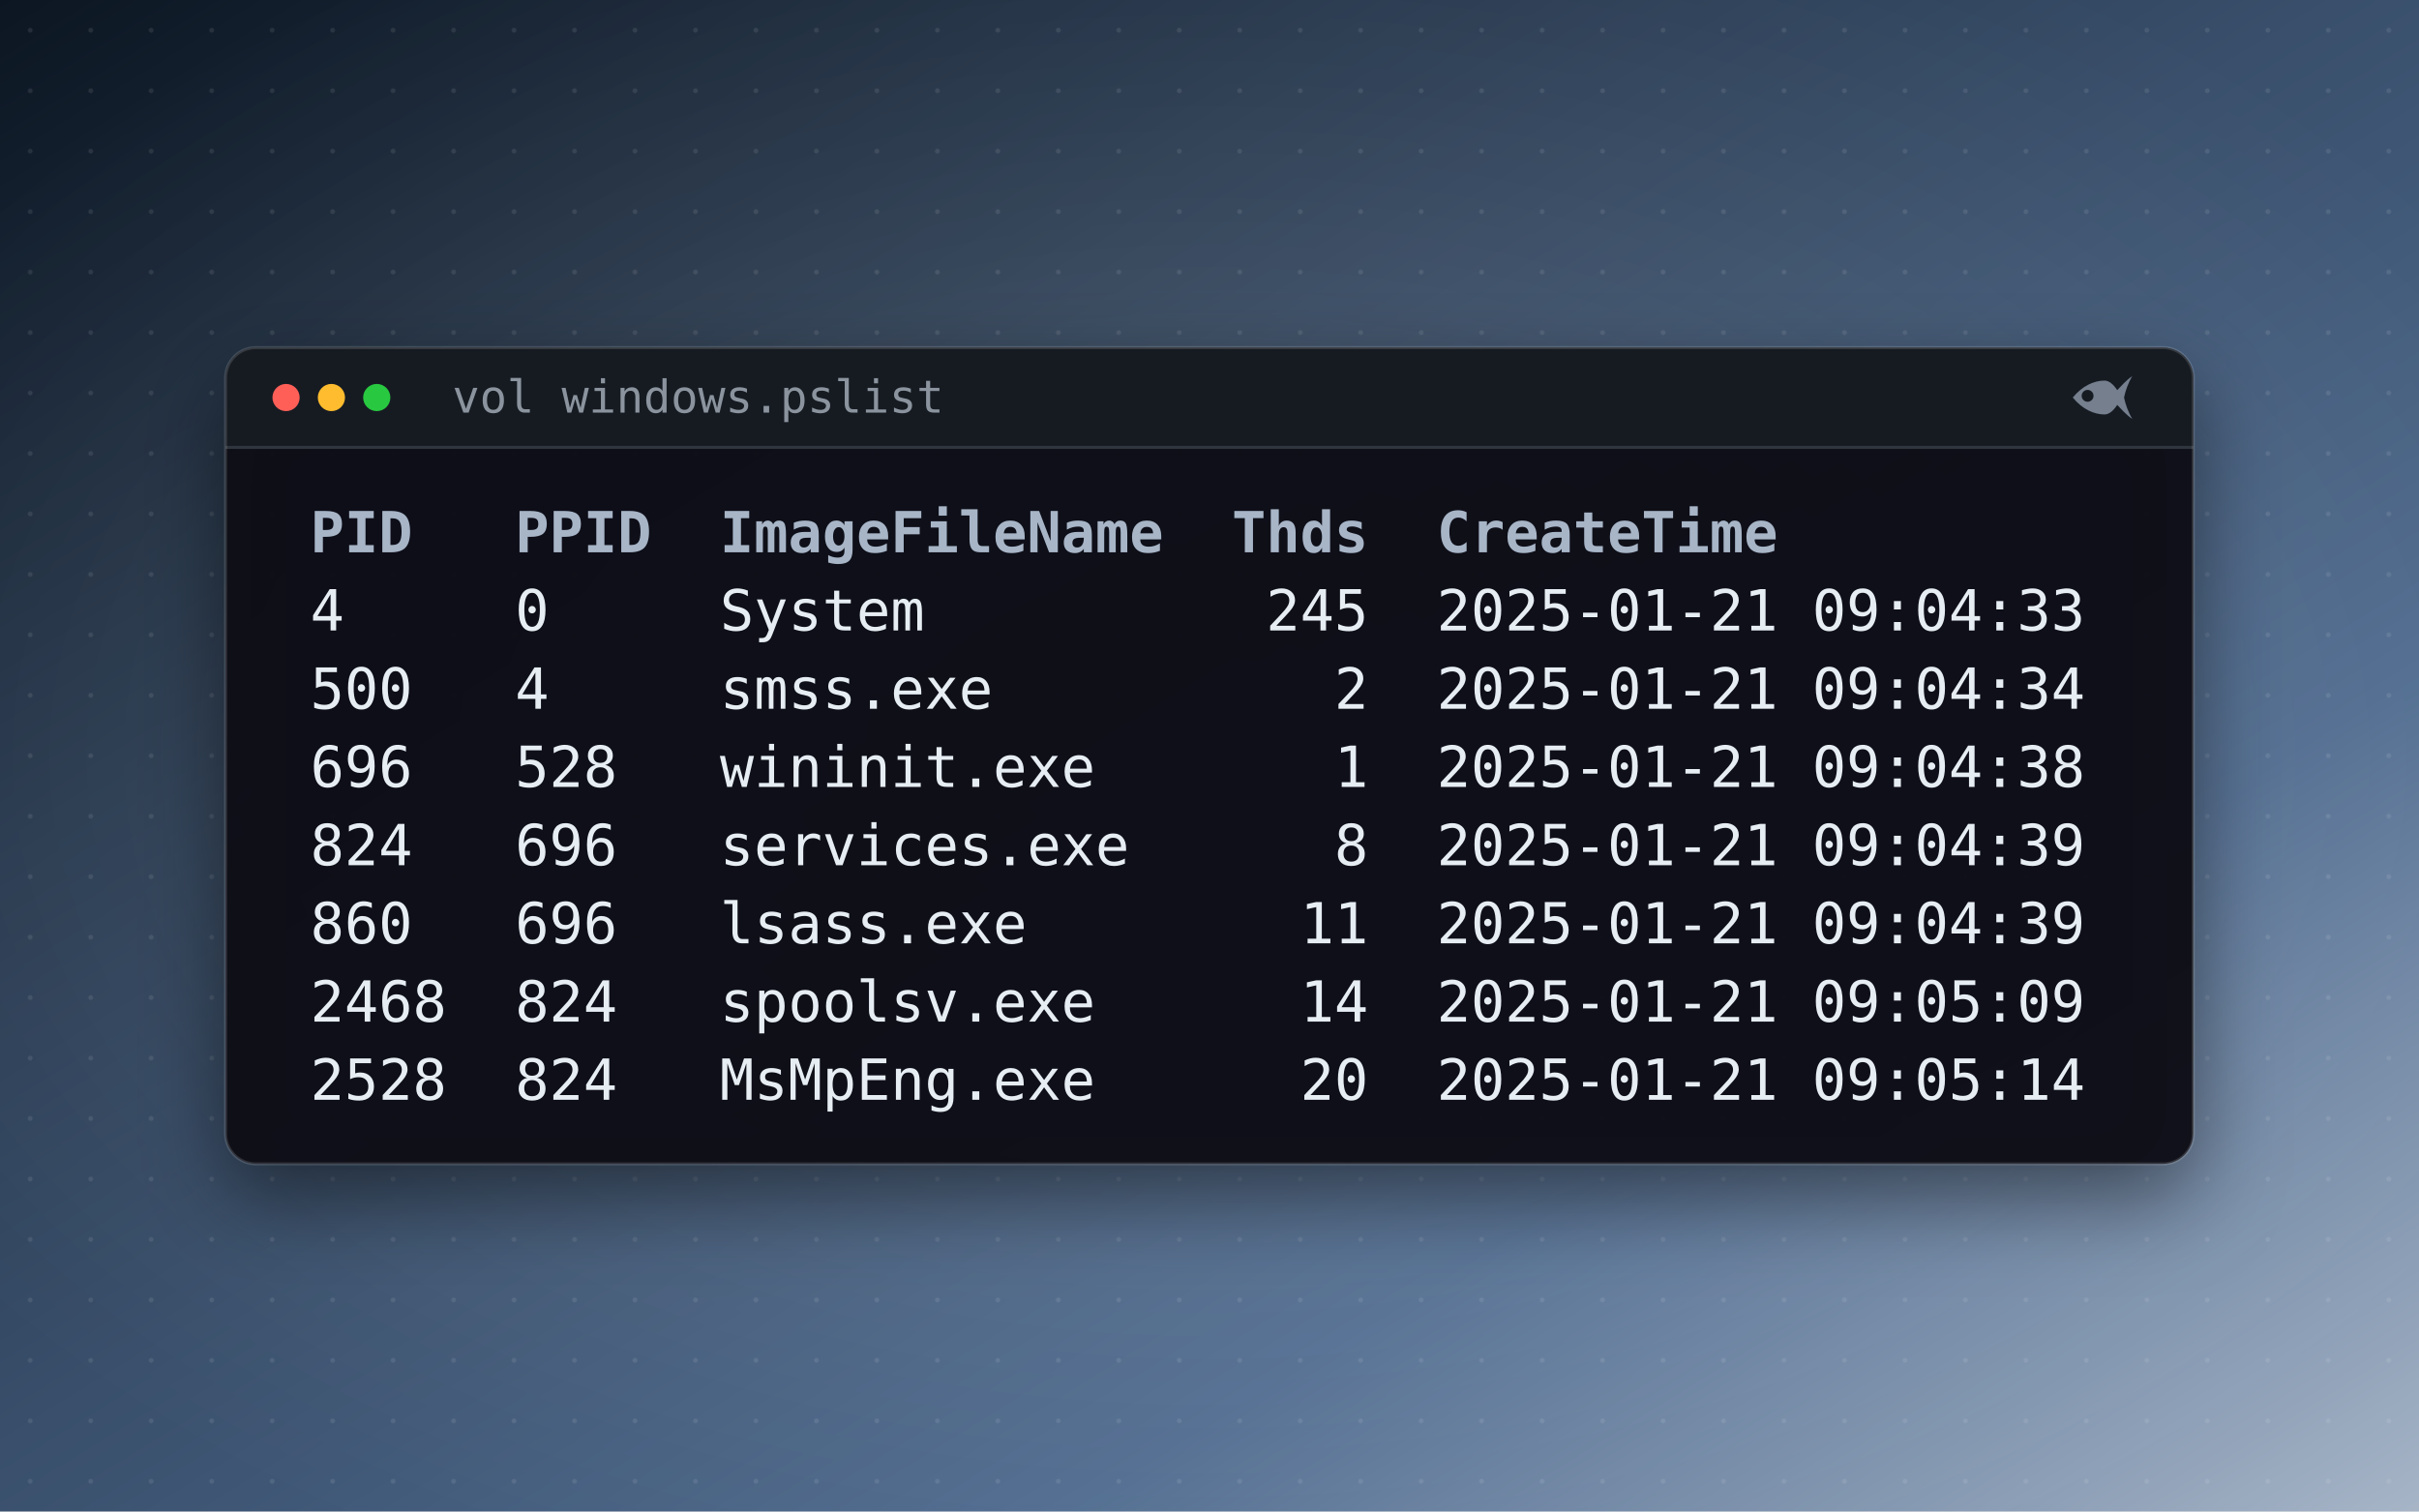
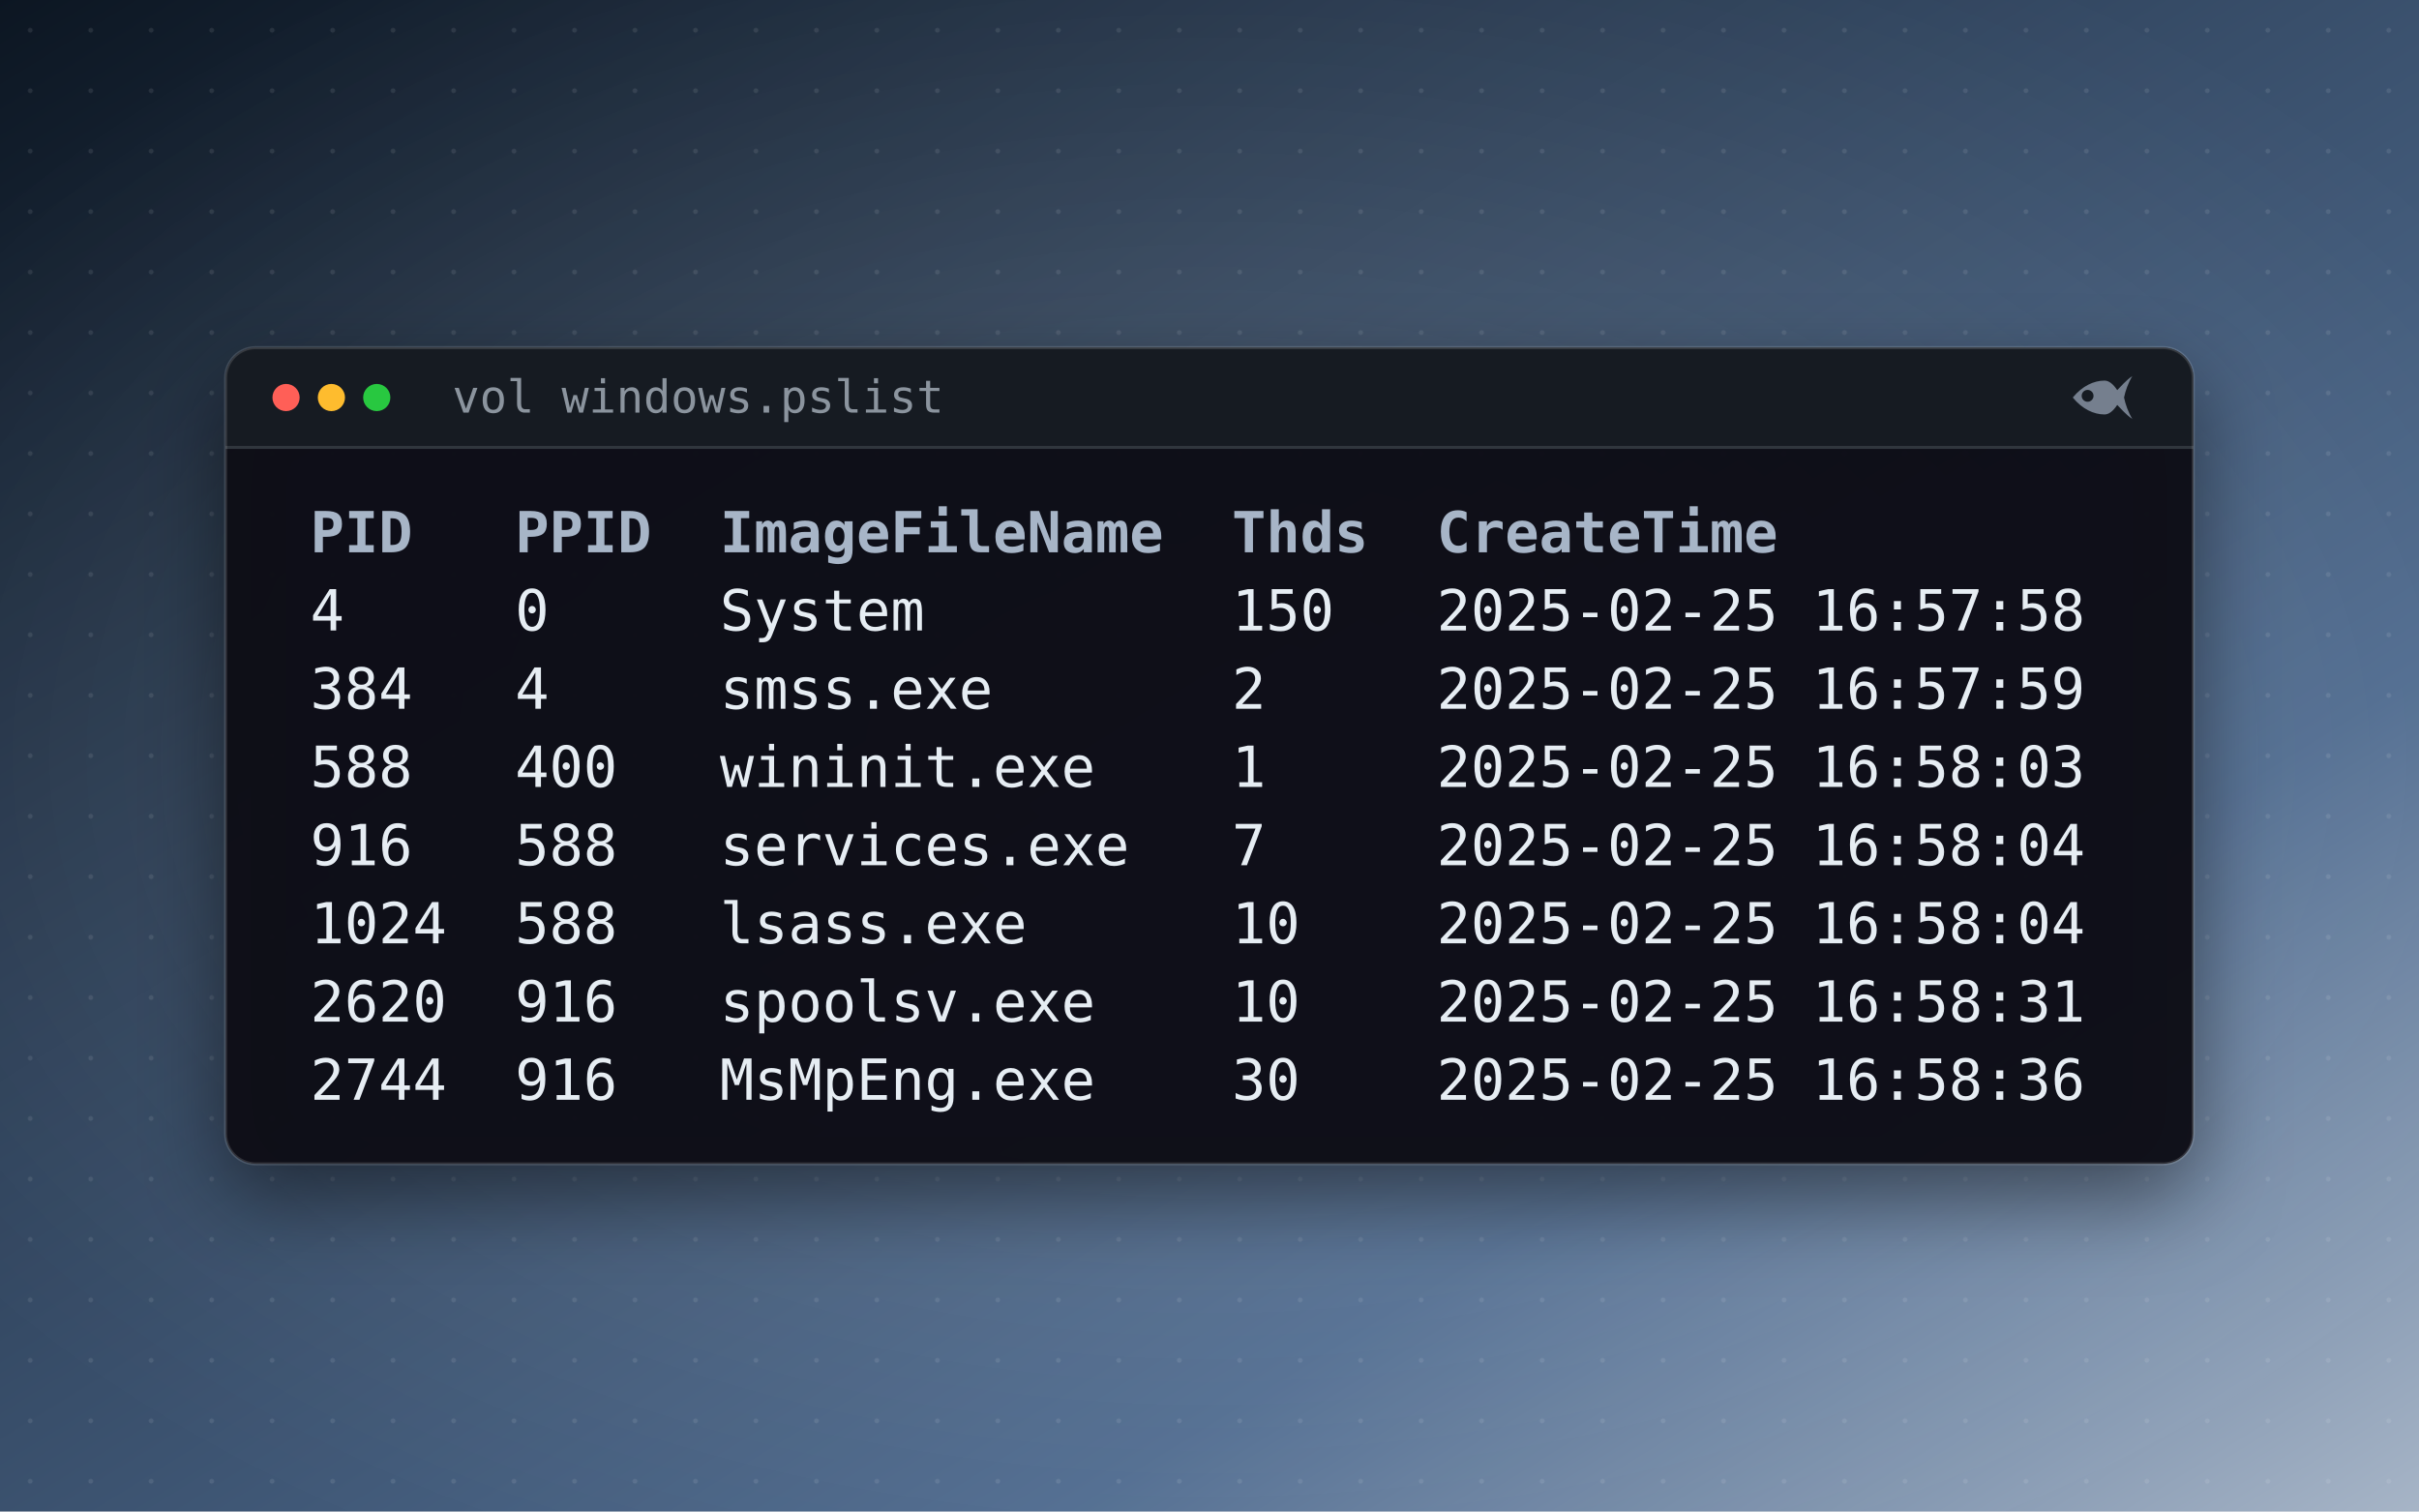
<svg xmlns="http://www.w3.org/2000/svg" viewBox="0 0 1600 1000" width="1600" height="1000" role="img" aria-label="vol windows.pslist output">
  <defs>
    <linearGradient id="g" x1="0" y1="0" x2="1" y2="1">
      <stop offset="0" stop-color="#0c1622" />
      <stop offset="0.72" stop-color="#4f6b8f" />
      <stop offset="1" stop-color="#a7b5c7" />
    </linearGradient>
    <radialGradient id="glow" cx="0.5" cy="0.5" r="0.62">
      <stop offset="0" stop-color="#ffffff" stop-opacity="0.16" />
      <stop offset="1" stop-color="#ffffff" stop-opacity="0" />
    </radialGradient>
    <pattern id="dots" width="40" height="40" patternUnits="userSpaceOnUse">
      <circle cx="20" cy="20" r="1.6" fill="#ffffff" fill-opacity="0.09" />
    </pattern>
    <filter id="sh" x="-10%" y="-20%" width="120%" height="150%">
      <feDropShadow dx="0" dy="22" stdDeviation="28" flood-color="#000000" flood-opacity="0.5" />
    </filter>
  </defs>
  <rect width="1600" height="1000" fill="url(#g)" />
  <rect width="1600" height="1000" fill="url(#dots)" />
  <rect width="1600" height="1000" fill="url(#glow)" />
  <rect x="149.2" y="230.0" width="1301.5" height="540.0" rx="20" fill="#0d1117" fill-opacity="0.96" filter="url(#sh)" />
  <path d="M149.2 296.0V250.0a20 20 0 0 1 20 -20H1430.8a20 20 0 0 1 20 20V296.0Z" fill="#161b22" />
  <line x1="149.2" y1="296.0" x2="1450.8" y2="296.0" stroke="#30363d" stroke-width="2" />
  <rect x="149.2" y="230.0" width="1301.5" height="540.0" rx="20" fill="none" stroke="#ffffff" stroke-opacity="0.14" stroke-width="2" />
  <circle cx="189.2" cy="263.0" r="9" fill="#ff5f57" />
  <circle cx="219.2" cy="263.0" r="9" fill="#febc2e" />
  <circle cx="249.2" cy="263.0" r="9" fill="#28c840" />
  <g transform="translate(1366.8,240.6) scale(0.7)" opacity="0.65">
    <path fill-rule="evenodd" d="M6 32c9-11 20-16 30-16C40 16 44 19 48 25C51 22 56.5 15.5 62.25 11.75C58.38 18.12 55.69 25.81 54.44 32C55.69 38.19 58.38 45.88 62.25 52.25C56.5 48.5 51 42 48 39C44 45 40 48 36 48c-10 0-21-5-30-16z M20 24.8a5.6 5.6 0 1 0 0 11.2 5.6 5.6 0 1 0 0-11.2z" fill="#a7b5c7" />
  </g>
  <g font-family="ui-monospace, SFMono-Regular, Menlo, Consolas, 'DejaVu Sans Mono', monospace">
    <text x="299.2" y="273.0" font-size="30" fill="#8b949e" xml:space="preserve">vol windows.pslist</text>
    <g font-size="37.5">
      <text x="205.2" y="365.4" fill="#a7b5c7" font-weight="700" xml:space="preserve">PID   PPID  ImageFileName  Thds  CreateTime</text>
-       <text x="205.2" y="417.1" fill="#e6edf3" xml:space="preserve">4     0     System          245  2025-01-21 09:04:33</text>
-       <text x="205.2" y="468.9" fill="#e6edf3" xml:space="preserve">500   4     smss.exe          2  2025-01-21 09:04:34</text>
-       <text x="205.2" y="520.6" fill="#e6edf3" xml:space="preserve">696   528   wininit.exe       1  2025-01-21 09:04:38</text>
-       <text x="205.2" y="572.4" fill="#e6edf3" xml:space="preserve">824   696   services.exe      8  2025-01-21 09:04:39</text>
-       <text x="205.2" y="624.1" fill="#e6edf3" xml:space="preserve">860   696   lsass.exe        11  2025-01-21 09:04:39</text>
-       <text x="205.2" y="675.9" fill="#e6edf3" xml:space="preserve">2468  824   spoolsv.exe      14  2025-01-21 09:05:09</text>
-       <text x="205.2" y="727.6" fill="#e6edf3" xml:space="preserve">2528  824   MsMpEng.exe      20  2025-01-21 09:05:14</text>
+       <text x="205.2" y="417.1" fill="#e6edf3" xml:space="preserve">4     0     System         150   2025-02-25 16:57:58</text>
+       <text x="205.2" y="468.9" fill="#e6edf3" xml:space="preserve">384   4     smss.exe       2     2025-02-25 16:57:59</text>
+       <text x="205.2" y="520.6" fill="#e6edf3" xml:space="preserve">588   400   wininit.exe    1     2025-02-25 16:58:03</text>
+       <text x="205.2" y="572.4" fill="#e6edf3" xml:space="preserve">916   588   services.exe   7     2025-02-25 16:58:04</text>
+       <text x="205.2" y="624.1" fill="#e6edf3" xml:space="preserve">1024  588   lsass.exe      10    2025-02-25 16:58:04</text>
+       <text x="205.2" y="675.9" fill="#e6edf3" xml:space="preserve">2620  916   spoolsv.exe    10    2025-02-25 16:58:31</text>
+       <text x="205.2" y="727.6" fill="#e6edf3" xml:space="preserve">2744  916   MsMpEng.exe    30    2025-02-25 16:58:36</text>
    </g>
  </g>
</svg>
